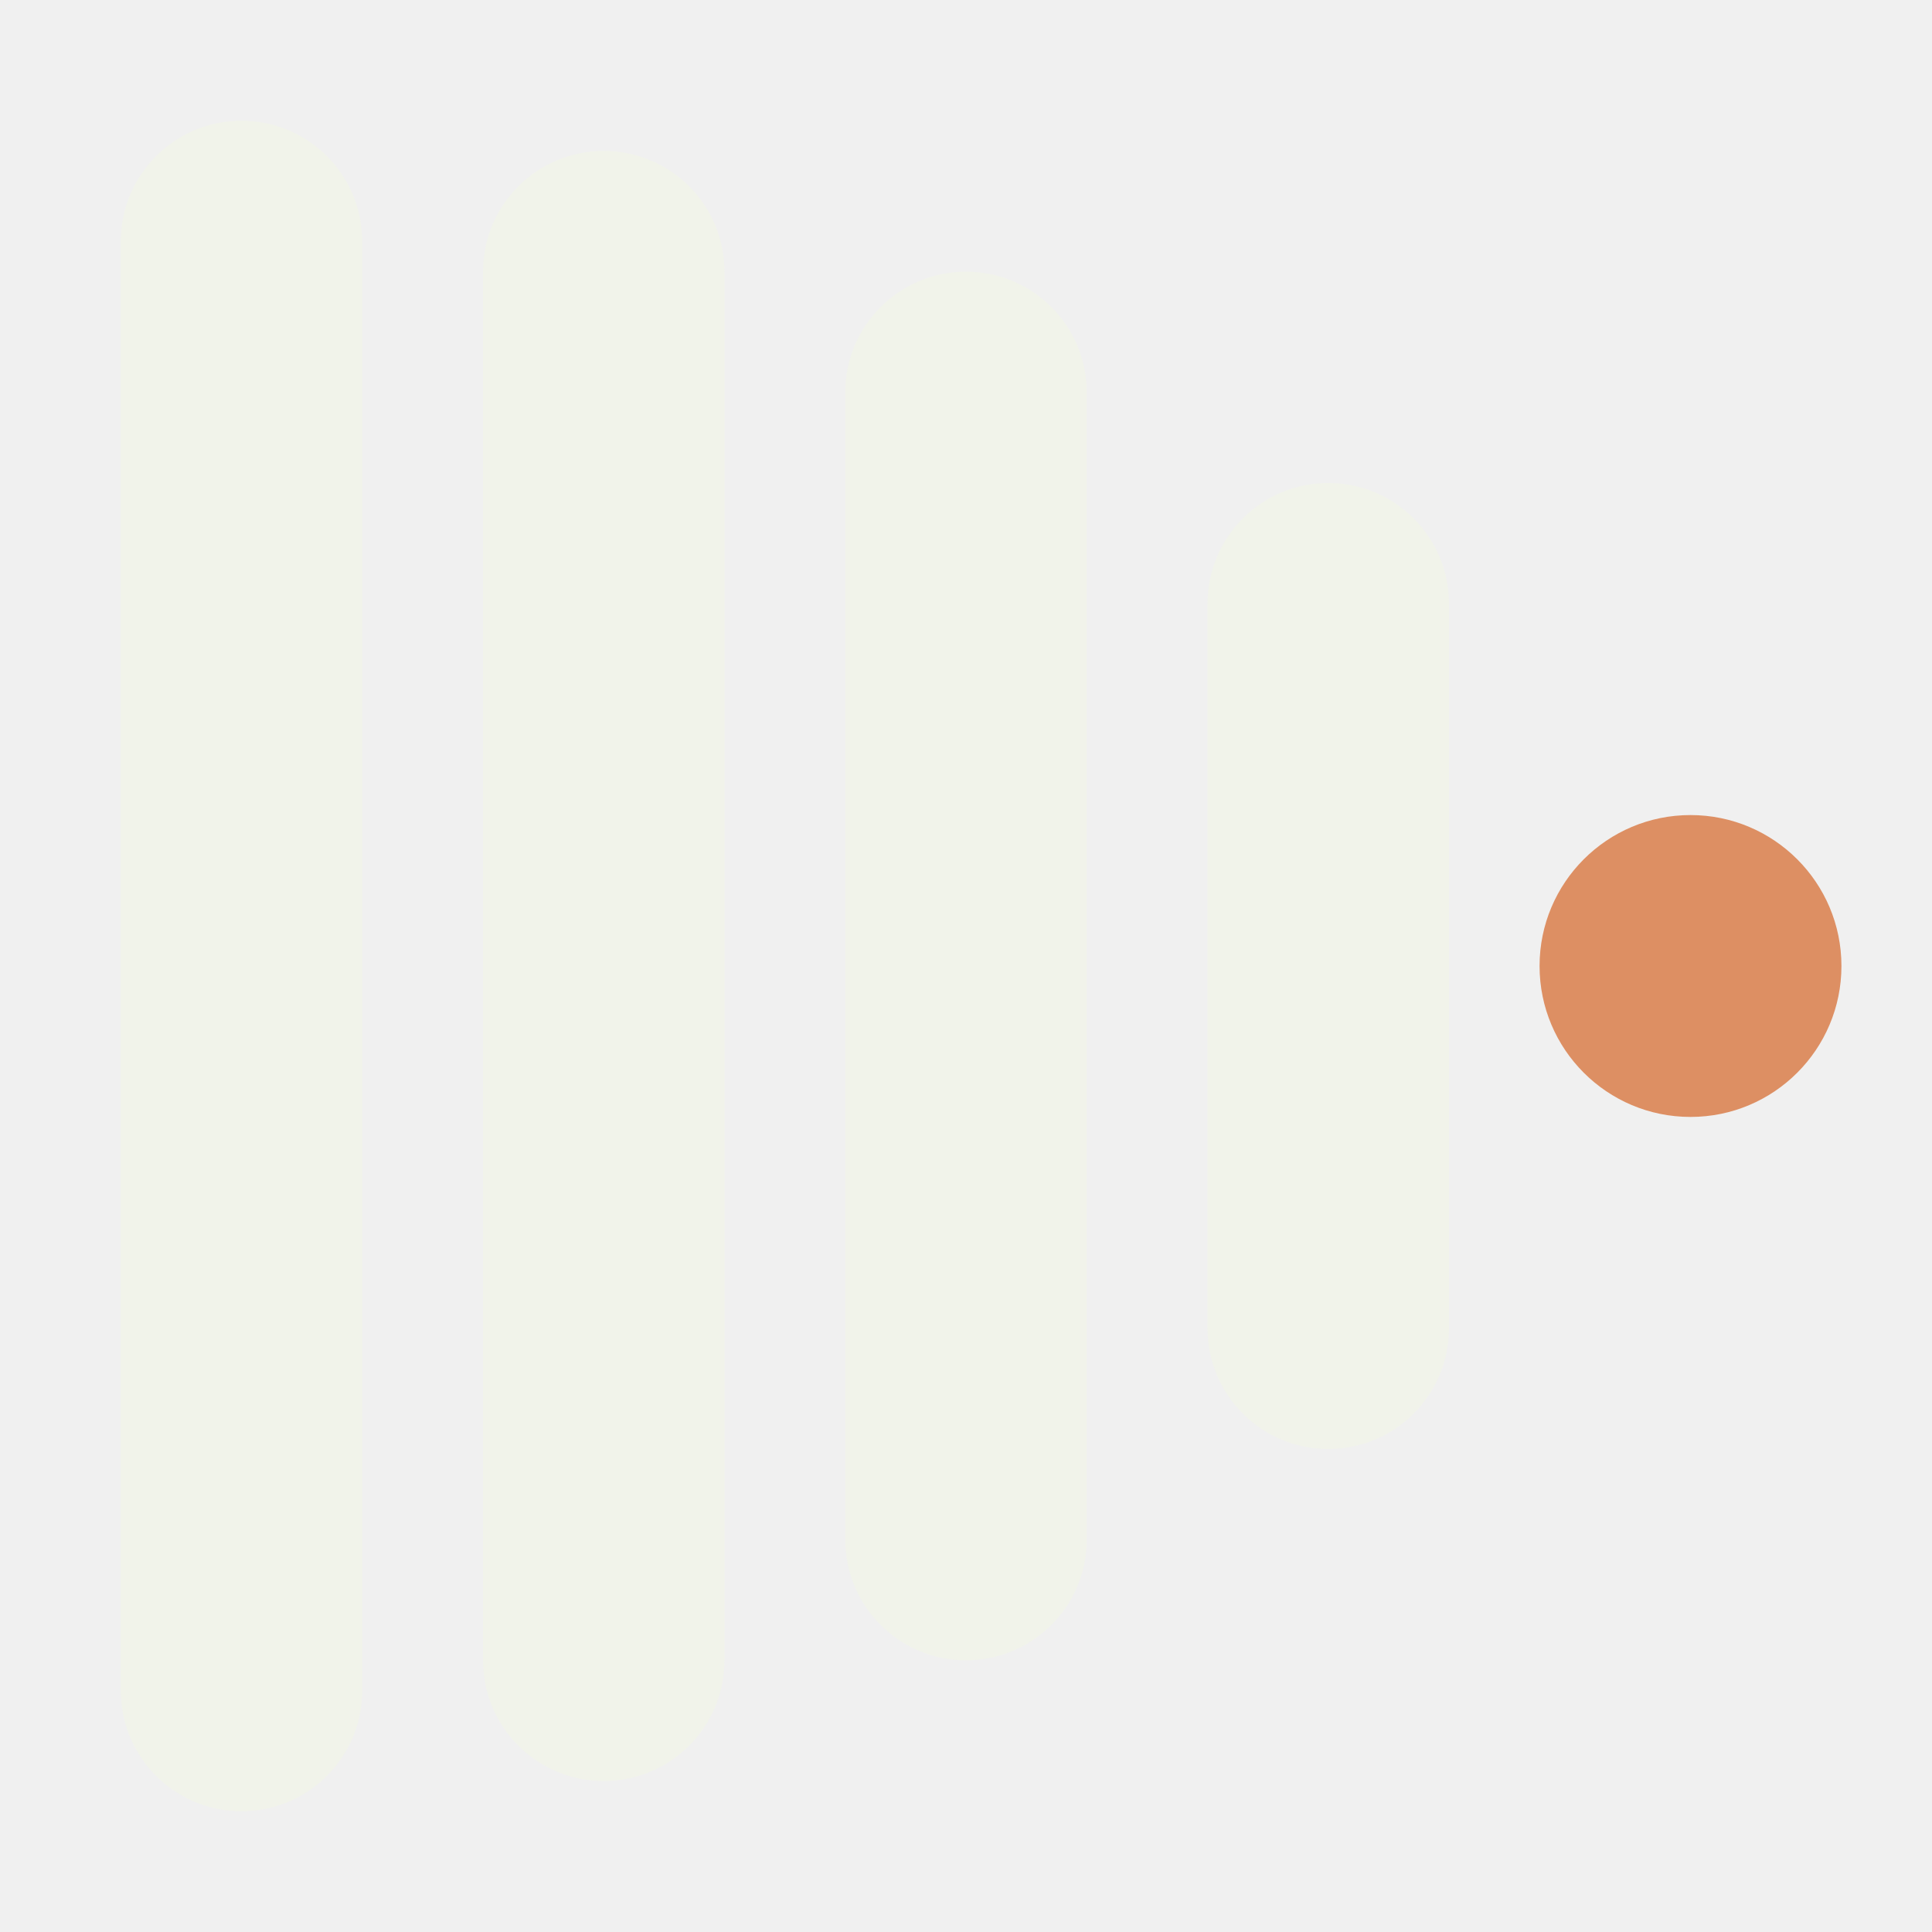
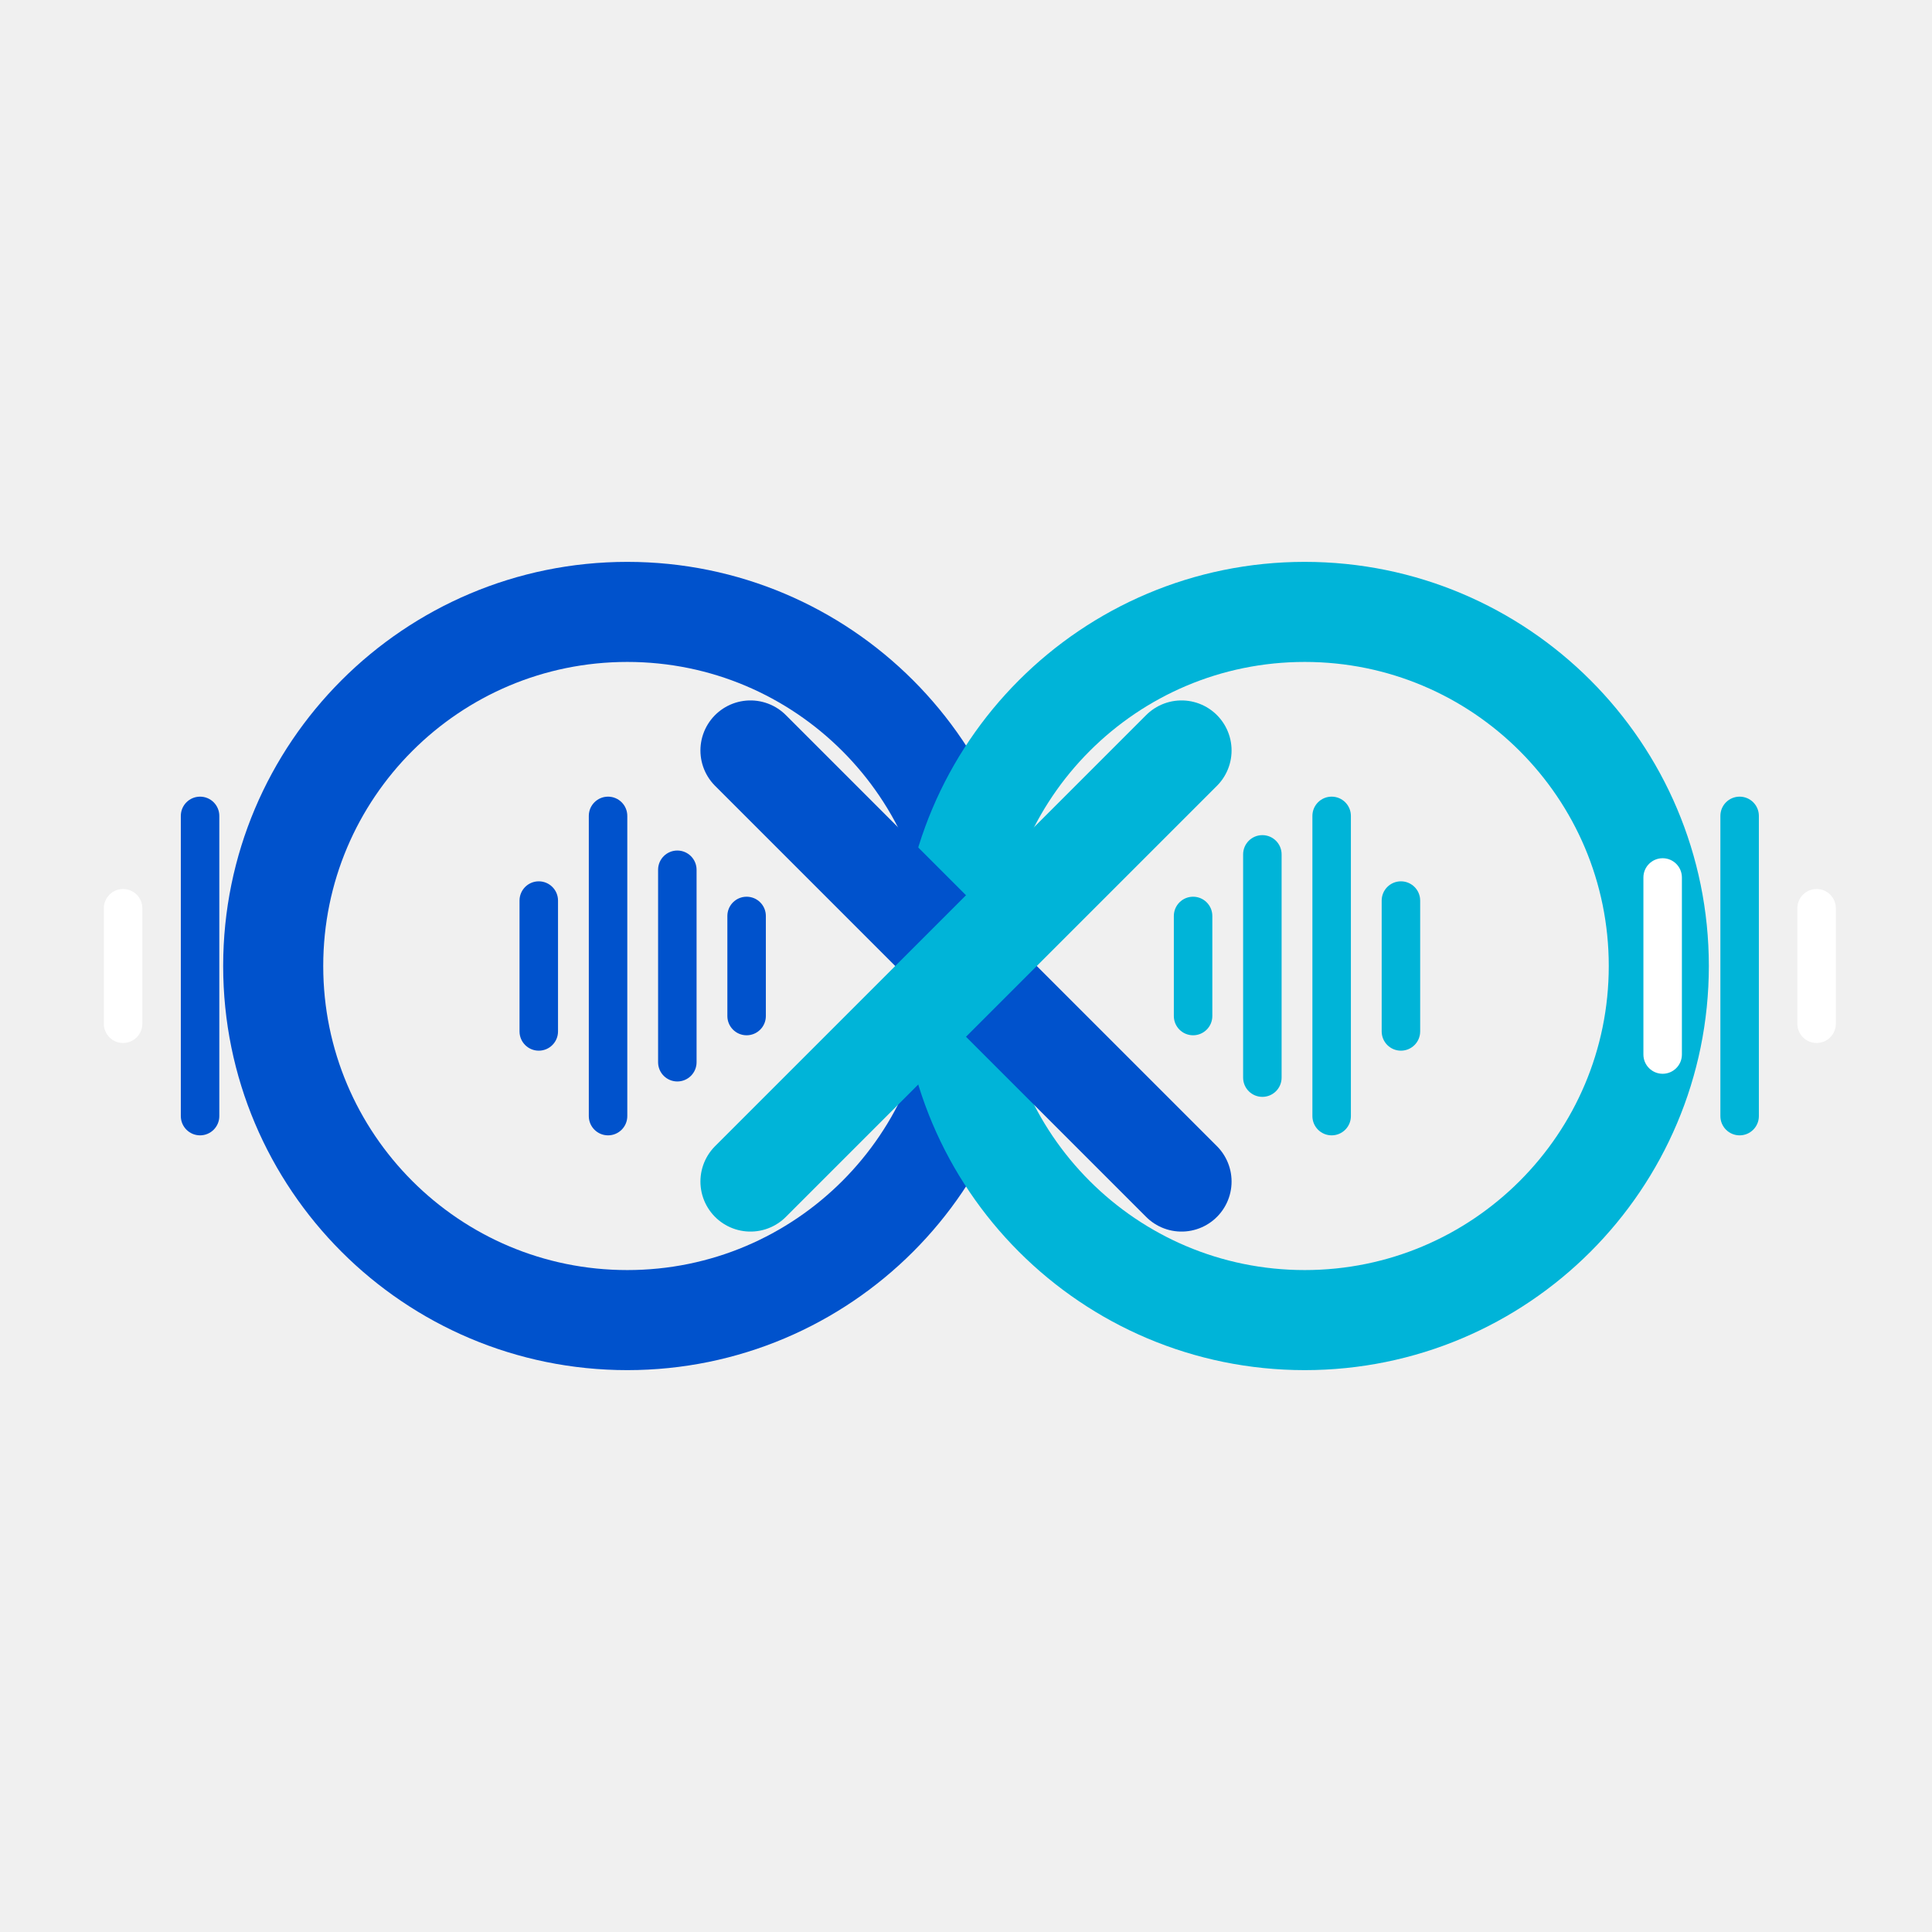
- <svg xmlns="http://www.w3.org/2000/svg" viewBox="0 0 64 64" width="64" height="64" role="img" aria-label="Ozavo">
-   <rect x="4" y="4" width="8" height="56" rx="4" fill="#f1f3ea" />
-   <rect x="16" y="5" width="8" height="54" rx="4" fill="#f1f3ea" />
-   <rect x="28" y="9" width="8" height="46" rx="4" fill="#f1f3ea" />
-   <rect x="40" y="16" width="8" height="32" rx="4" fill="#f1f3ea" />
-   <circle cx="56" cy="32" r="5" fill="#dd8f63" />
+ <svg xmlns="http://www.w3.org/2000/svg" viewBox="0 0 256 256" width="256" height="256">
+   <g transform="translate(128, 128) scale(1.02)">
+     <rect x="-112" y="-10" width="5" height="20" rx="2.5" fill="#FFFFFF" />
+     <rect x="-102" y="-22" width="5" height="44" rx="2.5" fill="#0052CC" />
+     <rect x="-92" y="-14" width="5" height="28" rx="2.5" fill="#FFFFFF" />
+     <circle cx="-44" cy="0" r="46" fill="none" stroke="#0052CC" stroke-width="13" />
+     <circle cx="44" cy="0" r="46" fill="none" stroke="#00B4D8" stroke-width="13" />
+     <line x1="-28" y1="-28" x2="28" y2="28" stroke="#0052CC" stroke-width="13" stroke-linecap="round" />
+     <line x1="-28" y1="28" x2="28" y2="-28" stroke="#00B4D8" stroke-width="13" stroke-linecap="round" />
+     <rect x="-58" y="-11" width="5" height="22" rx="2.5" fill="#0052CC" />
+     <rect x="-49" y="-22" width="5" height="44" rx="2.5" fill="#0052CC" />
+     <rect x="-40" y="-15" width="5" height="30" rx="2.5" fill="#0052CC" />
+     <rect x="-31" y="-9" width="5" height="18" rx="2.5" fill="#0052CC" />
+     <rect x="27" y="-9" width="5" height="18" rx="2.5" fill="#00B4D8" />
+     <rect x="36" y="-17" width="5" height="34" rx="2.5" fill="#00B4D8" />
+     <rect x="45" y="-22" width="5" height="44" rx="2.5" fill="#00B4D8" />
+     <rect x="54" y="-11" width="5" height="22" rx="2.5" fill="#00B4D8" />
+     <rect x="88" y="-14" width="5" height="28" rx="2.5" fill="#FFFFFF" />
+     <rect x="98" y="-22" width="5" height="44" rx="2.5" fill="#00B4D8" />
+     <rect x="108" y="-10" width="5" height="20" rx="2.5" fill="#FFFFFF" />
+   </g>
</svg>
